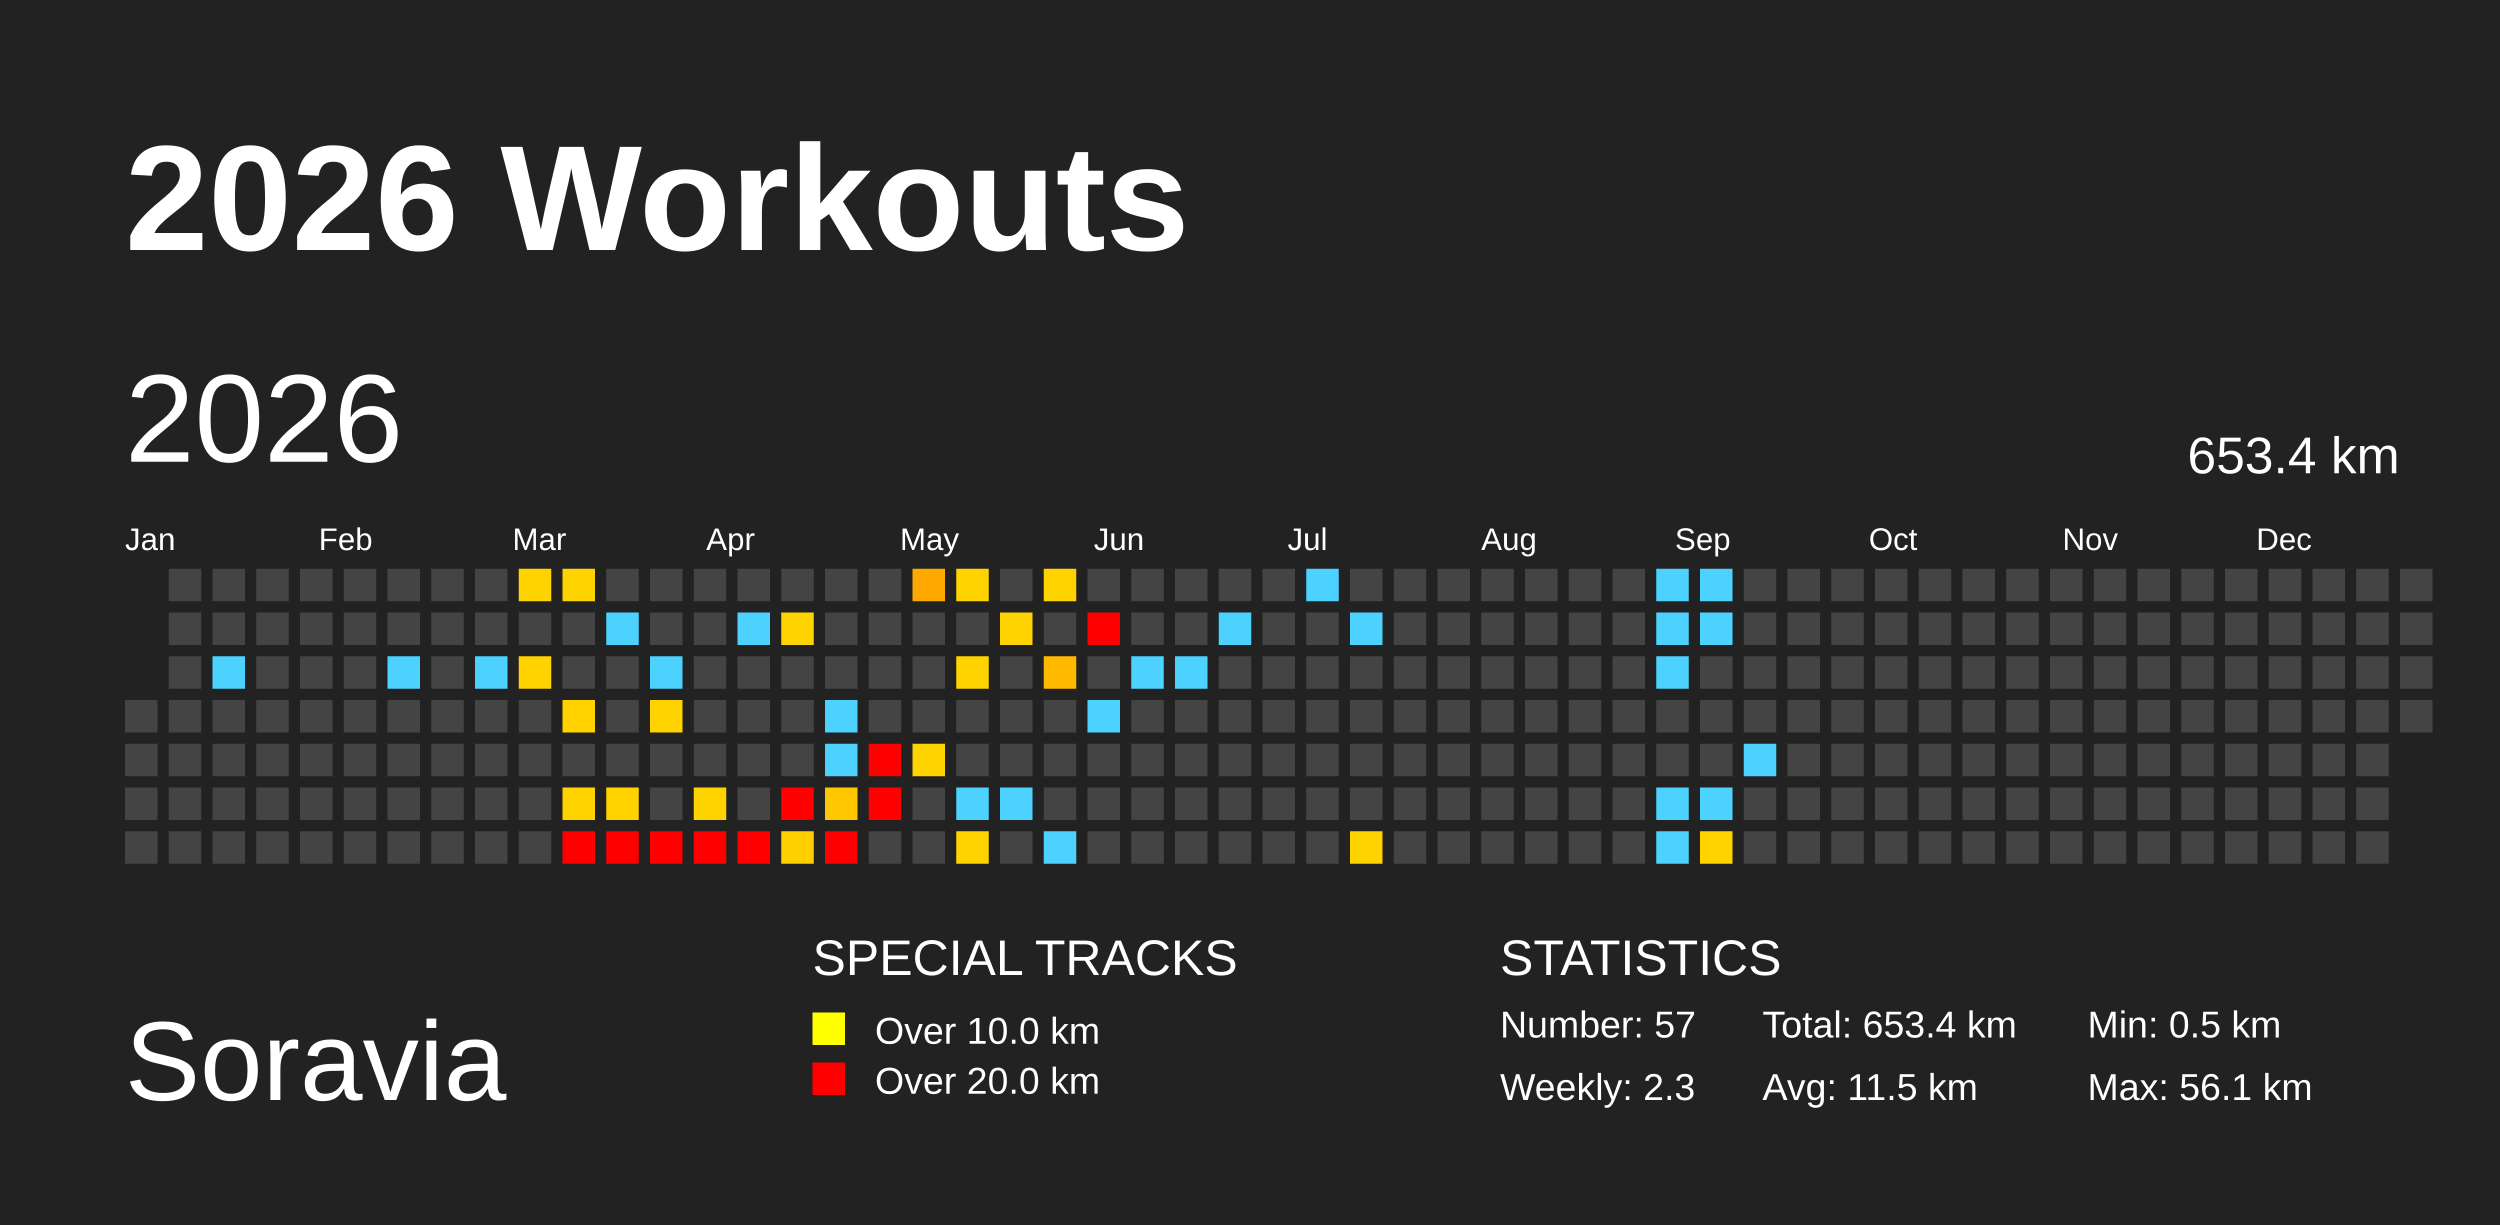
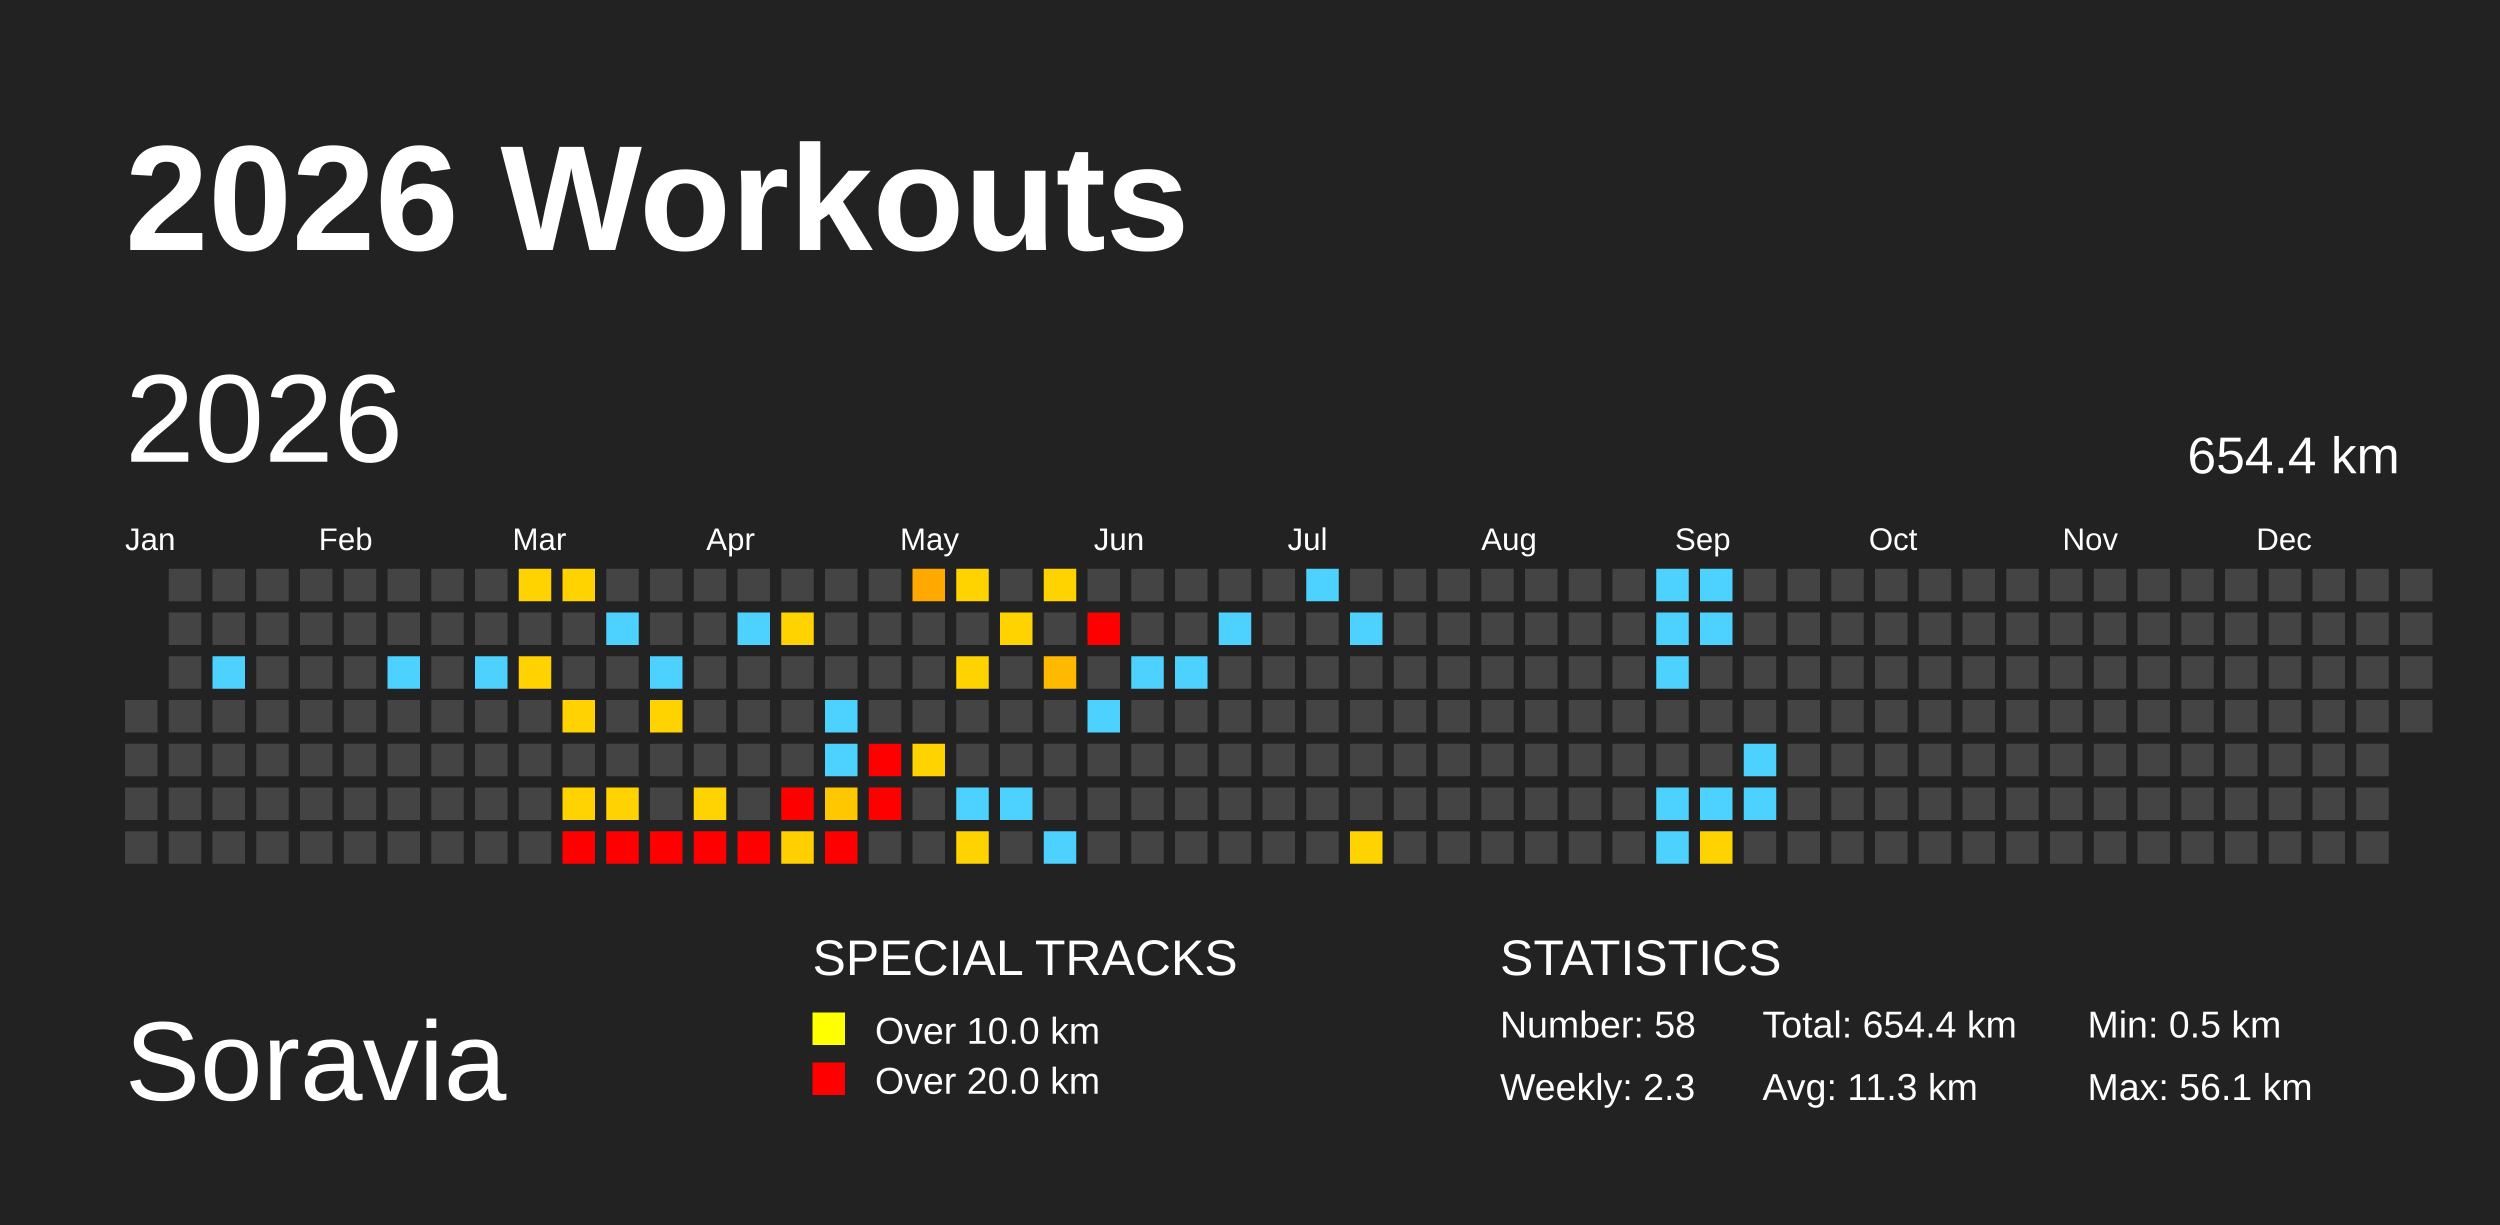
<svg xmlns="http://www.w3.org/2000/svg" baseProfile="full" height="98mm" version="1.1" viewBox="0,0,200,98" width="200mm">
  <defs />
  <rect fill="#222222" height="98" width="200" x="0" y="0" />
  <text fill="#FFFFFF" style="font-size:12px; font-family:Arial; font-weight:bold;" x="10" y="20">2026 Workouts</text>
  <text fill="#FFFFFF" style="font-size:9px; font-family:Arial" x="10" y="88">Soravia</text>
  <text fill="#FFFFFF" style="font-size:4px; font-family:Arial" x="65" y="78">SPECIAL TRACKS</text>
  <rect fill="yellow" height="2.6" width="2.6" x="65" y="81" />
  <text fill="#FFFFFF" style="font-size:3px; font-family:Arial" x="70" y="83.5">Over 10.0 km</text>
  <rect fill="red" height="2.6" width="2.6" x="65" y="85" />
  <text fill="#FFFFFF" style="font-size:3px; font-family:Arial" x="70" y="87.5">Over 20.0 km</text>
  <text fill="#FFFFFF" style="font-size:4px; font-family:Arial" x="120" y="78">STATISTICS</text>
-   <text fill="#FFFFFF" style="font-size:3px; font-family:Arial" x="120" y="83">Number: 57</text>
+   <text fill="#FFFFFF" style="font-size:3px; font-family:Arial" x="120" y="83">Number: 58</text>
  <text fill="#FFFFFF" style="font-size:3px; font-family:Arial" x="120" y="88">Weekly: 2.3</text>
-   <text fill="#FFFFFF" style="font-size:3px; font-family:Arial" x="141" y="83">Total: 653.4 km</text>
-   <text fill="#FFFFFF" style="font-size:3px; font-family:Arial" x="141" y="88">Avg: 11.5 km</text>
+   <text fill="#FFFFFF" style="font-size:3px; font-family:Arial" x="141" y="83">Total: 654.4 km</text>
+   <text fill="#FFFFFF" style="font-size:3px; font-family:Arial" x="141" y="88">Avg: 11.3 km</text>
  <text fill="#FFFFFF" style="font-size:3px; font-family:Arial" x="167" y="83">Min: 0.5 km</text>
  <text fill="#FFFFFF" style="font-size:3px; font-family:Arial" x="167" y="88">Max: 56.1 km</text>
  <text dominant-baseline="hanging" fill="#FFFFFF" style="font-size:10.0px; font-family:Arial;" x="10" y="30">2026</text>
-   <text dominant-baseline="hanging" fill="#FFFFFF" style="font-size:4.125px; font-family:Arial;" x="175" y="35">653.4 km</text>
+   <text dominant-baseline="hanging" fill="#FFFFFF" style="font-size:4.125px; font-family:Arial;" x="175" y="35">654.4 km</text>
  <text fill="#FFFFFF" style="font-size:2.5px; font-family:Arial" x="10.0" y="44">Jan</text>
  <text fill="#FFFFFF" style="font-size:2.5px; font-family:Arial" x="25.5" y="44">Feb</text>
  <text fill="#FFFFFF" style="font-size:2.5px; font-family:Arial" x="41.0" y="44">Mar</text>
  <text fill="#FFFFFF" style="font-size:2.5px; font-family:Arial" x="56.5" y="44">Apr</text>
  <text fill="#FFFFFF" style="font-size:2.5px; font-family:Arial" x="72.0" y="44">May</text>
  <text fill="#FFFFFF" style="font-size:2.5px; font-family:Arial" x="87.5" y="44">Jun</text>
  <text fill="#FFFFFF" style="font-size:2.5px; font-family:Arial" x="103.0" y="44">Jul</text>
  <text fill="#FFFFFF" style="font-size:2.5px; font-family:Arial" x="118.5" y="44">Aug</text>
  <text fill="#FFFFFF" style="font-size:2.5px; font-family:Arial" x="134.0" y="44">Sep</text>
  <text fill="#FFFFFF" style="font-size:2.5px; font-family:Arial" x="149.5" y="44">Oct</text>
  <text fill="#FFFFFF" style="font-size:2.5px; font-family:Arial" x="165.0" y="44">Nov</text>
  <text fill="#FFFFFF" style="font-size:2.5px; font-family:Arial" x="180.5" y="44">Dec</text>
  <rect fill="#444444" height="2.6" width="2.6" x="10.0" y="56.0" />
  <rect fill="#444444" height="2.6" width="2.6" x="10.0" y="59.5" />
  <rect fill="#444444" height="2.6" width="2.6" x="10.0" y="63.0" />
  <rect fill="#444444" height="2.6" width="2.6" x="10.0" y="66.5" />
  <rect fill="#444444" height="2.6" width="2.6" x="13.5" y="45.5" />
  <rect fill="#444444" height="2.6" width="2.6" x="13.5" y="49.0" />
  <rect fill="#444444" height="2.6" width="2.6" x="13.5" y="52.5" />
  <rect fill="#444444" height="2.6" width="2.6" x="13.5" y="56.0" />
  <rect fill="#444444" height="2.6" width="2.6" x="13.5" y="59.5" />
  <rect fill="#444444" height="2.6" width="2.6" x="13.5" y="63.0" />
  <rect fill="#444444" height="2.6" width="2.6" x="13.5" y="66.5" />
  <rect fill="#444444" height="2.6" width="2.6" x="17.0" y="45.5" />
  <rect fill="#444444" height="2.6" width="2.6" x="17.0" y="49.0" />
  <rect fill="#4dd2ff" height="2.6" width="2.6" x="17.0" y="52.5" />
  <rect fill="#444444" height="2.6" width="2.6" x="17.0" y="56.0" />
  <rect fill="#444444" height="2.6" width="2.6" x="17.0" y="59.5" />
  <rect fill="#444444" height="2.6" width="2.6" x="17.0" y="63.0" />
  <rect fill="#444444" height="2.6" width="2.6" x="17.0" y="66.5" />
  <rect fill="#444444" height="2.6" width="2.6" x="20.5" y="45.5" />
  <rect fill="#444444" height="2.6" width="2.6" x="20.5" y="49.0" />
  <rect fill="#444444" height="2.6" width="2.6" x="20.5" y="52.5" />
  <rect fill="#444444" height="2.6" width="2.6" x="20.5" y="56.0" />
  <rect fill="#444444" height="2.6" width="2.6" x="20.5" y="59.5" />
  <rect fill="#444444" height="2.6" width="2.6" x="20.5" y="63.0" />
  <rect fill="#444444" height="2.6" width="2.6" x="20.5" y="66.5" />
  <rect fill="#444444" height="2.6" width="2.6" x="24.0" y="45.5" />
  <rect fill="#444444" height="2.6" width="2.6" x="24.0" y="49.0" />
  <rect fill="#444444" height="2.6" width="2.6" x="24.0" y="52.5" />
  <rect fill="#444444" height="2.6" width="2.6" x="24.0" y="56.0" />
  <rect fill="#444444" height="2.6" width="2.6" x="24.0" y="59.5" />
  <rect fill="#444444" height="2.6" width="2.6" x="24.0" y="63.0" />
  <rect fill="#444444" height="2.6" width="2.6" x="24.0" y="66.5" />
  <rect fill="#444444" height="2.6" width="2.6" x="27.5" y="45.5" />
  <rect fill="#444444" height="2.6" width="2.6" x="27.5" y="49.0" />
  <rect fill="#444444" height="2.6" width="2.6" x="27.5" y="52.5" />
  <rect fill="#444444" height="2.6" width="2.6" x="27.5" y="56.0" />
  <rect fill="#444444" height="2.6" width="2.6" x="27.5" y="59.5" />
  <rect fill="#444444" height="2.6" width="2.6" x="27.5" y="63.0" />
  <rect fill="#444444" height="2.6" width="2.6" x="27.5" y="66.5" />
  <rect fill="#444444" height="2.6" width="2.6" x="31.0" y="45.5" />
  <rect fill="#444444" height="2.6" width="2.6" x="31.0" y="49.0" />
  <rect fill="#4dd2ff" height="2.6" width="2.6" x="31.0" y="52.5" />
  <rect fill="#444444" height="2.6" width="2.6" x="31.0" y="56.0" />
  <rect fill="#444444" height="2.6" width="2.6" x="31.0" y="59.5" />
  <rect fill="#444444" height="2.6" width="2.6" x="31.0" y="63.0" />
  <rect fill="#444444" height="2.6" width="2.6" x="31.0" y="66.5" />
  <rect fill="#444444" height="2.6" width="2.6" x="34.5" y="45.5" />
  <rect fill="#444444" height="2.6" width="2.6" x="34.5" y="49.0" />
  <rect fill="#444444" height="2.6" width="2.6" x="34.5" y="52.5" />
  <rect fill="#444444" height="2.6" width="2.6" x="34.5" y="56.0" />
  <rect fill="#444444" height="2.6" width="2.6" x="34.5" y="59.5" />
  <rect fill="#444444" height="2.6" width="2.6" x="34.5" y="63.0" />
  <rect fill="#444444" height="2.6" width="2.6" x="34.5" y="66.5" />
  <rect fill="#444444" height="2.6" width="2.6" x="38.0" y="45.5" />
  <rect fill="#444444" height="2.6" width="2.6" x="38.0" y="49.0" />
  <rect fill="#4dd2ff" height="2.6" width="2.6" x="38.0" y="52.5" />
  <rect fill="#444444" height="2.6" width="2.6" x="38.0" y="56.0" />
  <rect fill="#444444" height="2.6" width="2.6" x="38.0" y="59.5" />
  <rect fill="#444444" height="2.6" width="2.6" x="38.0" y="63.0" />
  <rect fill="#444444" height="2.6" width="2.6" x="38.0" y="66.5" />
  <rect fill="#ffd300" height="2.6" width="2.6" x="41.5" y="45.5" />
  <rect fill="#444444" height="2.6" width="2.6" x="41.5" y="49.0" />
  <rect fill="#ffd200" height="2.6" width="2.6" x="41.5" y="52.5" />
  <rect fill="#444444" height="2.6" width="2.6" x="41.5" y="56.0" />
  <rect fill="#444444" height="2.6" width="2.6" x="41.5" y="59.5" />
  <rect fill="#444444" height="2.6" width="2.6" x="41.5" y="63.0" />
  <rect fill="#444444" height="2.6" width="2.6" x="41.5" y="66.5" />
  <rect fill="#ffd300" height="2.6" width="2.6" x="45.0" y="45.5" />
  <rect fill="#444444" height="2.6" width="2.6" x="45.0" y="49.0" />
  <rect fill="#444444" height="2.6" width="2.6" x="45.0" y="52.5" />
  <rect fill="#ffd200" height="2.6" width="2.6" x="45.0" y="56.0" />
  <rect fill="#444444" height="2.6" width="2.6" x="45.0" y="59.5" />
  <rect fill="#ffd300" height="2.6" width="2.6" x="45.0" y="63.0" />
  <rect fill="red" height="2.6" width="2.6" x="45.0" y="66.5" />
  <rect fill="#444444" height="2.6" width="2.6" x="48.5" y="45.5" />
  <rect fill="#4dd2ff" height="2.6" width="2.6" x="48.5" y="49.0" />
  <rect fill="#444444" height="2.6" width="2.6" x="48.5" y="52.5" />
  <rect fill="#444444" height="2.6" width="2.6" x="48.5" y="56.0" />
  <rect fill="#444444" height="2.6" width="2.6" x="48.5" y="59.5" />
  <rect fill="#ffd200" height="2.6" width="2.6" x="48.5" y="63.0" />
  <rect fill="red" height="2.6" width="2.6" x="48.5" y="66.5" />
  <rect fill="#444444" height="2.6" width="2.6" x="52.0" y="45.5" />
  <rect fill="#444444" height="2.6" width="2.6" x="52.0" y="49.0" />
  <rect fill="#4dd2ff" height="2.6" width="2.6" x="52.0" y="52.5" />
  <rect fill="#ffd300" height="2.6" width="2.6" x="52.0" y="56.0" />
  <rect fill="#444444" height="2.6" width="2.6" x="52.0" y="59.5" />
  <rect fill="#444444" height="2.6" width="2.6" x="52.0" y="63.0" />
  <rect fill="red" height="2.6" width="2.6" x="52.0" y="66.5" />
  <rect fill="#444444" height="2.6" width="2.6" x="55.5" y="45.5" />
  <rect fill="#444444" height="2.6" width="2.6" x="55.5" y="49.0" />
  <rect fill="#444444" height="2.6" width="2.6" x="55.5" y="52.5" />
  <rect fill="#444444" height="2.6" width="2.6" x="55.5" y="56.0" />
  <rect fill="#444444" height="2.6" width="2.6" x="55.5" y="59.5" />
  <rect fill="#ffd300" height="2.6" width="2.6" x="55.5" y="63.0" />
  <rect fill="red" height="2.6" width="2.6" x="55.5" y="66.5" />
  <rect fill="#444444" height="2.6" width="2.6" x="59.0" y="45.5" />
  <rect fill="#4dd2ff" height="2.6" width="2.6" x="59.0" y="49.0" />
  <rect fill="#444444" height="2.6" width="2.6" x="59.0" y="52.5" />
  <rect fill="#444444" height="2.6" width="2.6" x="59.0" y="56.0" />
  <rect fill="#444444" height="2.6" width="2.6" x="59.0" y="59.5" />
  <rect fill="#444444" height="2.6" width="2.6" x="59.0" y="63.0" />
  <rect fill="red" height="2.6" width="2.6" x="59.0" y="66.5" />
  <rect fill="#444444" height="2.6" width="2.6" x="62.5" y="45.5" />
  <rect fill="#ffd300" height="2.6" width="2.6" x="62.5" y="49.0" />
  <rect fill="#444444" height="2.6" width="2.6" x="62.5" y="52.5" />
  <rect fill="#444444" height="2.6" width="2.6" x="62.5" y="56.0" />
  <rect fill="#444444" height="2.6" width="2.6" x="62.5" y="59.5" />
  <rect fill="red" height="2.6" width="2.6" x="62.5" y="63.0" />
  <rect fill="#ffcf00" height="2.6" width="2.6" x="62.5" y="66.5" />
  <rect fill="#444444" height="2.6" width="2.6" x="66.0" y="45.5" />
  <rect fill="#444444" height="2.6" width="2.6" x="66.0" y="49.0" />
  <rect fill="#444444" height="2.6" width="2.6" x="66.0" y="52.5" />
  <rect fill="#4dd2ff" height="2.6" width="2.6" x="66.0" y="56.0" />
  <rect fill="#4dd2ff" height="2.6" width="2.6" x="66.0" y="59.5" />
  <rect fill="#ffc700" height="2.6" width="2.6" x="66.0" y="63.0" />
  <rect fill="red" height="2.6" width="2.6" x="66.0" y="66.5" />
  <rect fill="#444444" height="2.6" width="2.6" x="69.5" y="45.5" />
  <rect fill="#444444" height="2.6" width="2.6" x="69.5" y="49.0" />
  <rect fill="#444444" height="2.6" width="2.6" x="69.5" y="52.5" />
  <rect fill="#444444" height="2.6" width="2.6" x="69.5" y="56.0" />
  <rect fill="red" height="2.6" width="2.6" x="69.5" y="59.5" />
  <rect fill="red" height="2.6" width="2.6" x="69.5" y="63.0" />
  <rect fill="#444444" height="2.6" width="2.6" x="69.5" y="66.5" />
  <rect fill="#ffa800" height="2.6" width="2.6" x="73.0" y="45.5" />
  <rect fill="#444444" height="2.6" width="2.6" x="73.0" y="49.0" />
  <rect fill="#444444" height="2.6" width="2.6" x="73.0" y="52.5" />
  <rect fill="#444444" height="2.6" width="2.6" x="73.0" y="56.0" />
  <rect fill="#ffd300" height="2.6" width="2.6" x="73.0" y="59.5" />
  <rect fill="#444444" height="2.6" width="2.6" x="73.0" y="63.0" />
  <rect fill="#444444" height="2.6" width="2.6" x="73.0" y="66.5" />
  <rect fill="#ffd300" height="2.6" width="2.6" x="76.5" y="45.5" />
  <rect fill="#444444" height="2.6" width="2.6" x="76.5" y="49.0" />
  <rect fill="#ffd300" height="2.6" width="2.6" x="76.5" y="52.5" />
  <rect fill="#444444" height="2.6" width="2.6" x="76.5" y="56.0" />
  <rect fill="#444444" height="2.6" width="2.6" x="76.5" y="59.5" />
  <rect fill="#4dd2ff" height="2.6" width="2.6" x="76.5" y="63.0" />
  <rect fill="#ffd300" height="2.6" width="2.6" x="76.5" y="66.5" />
  <rect fill="#444444" height="2.6" width="2.6" x="80.0" y="45.5" />
  <rect fill="#ffd300" height="2.6" width="2.6" x="80.0" y="49.0" />
  <rect fill="#444444" height="2.6" width="2.6" x="80.0" y="52.5" />
  <rect fill="#444444" height="2.6" width="2.6" x="80.0" y="56.0" />
  <rect fill="#444444" height="2.6" width="2.6" x="80.0" y="59.5" />
  <rect fill="#4dd2ff" height="2.6" width="2.6" x="80.0" y="63.0" />
  <rect fill="#444444" height="2.6" width="2.6" x="80.0" y="66.5" />
  <rect fill="#ffd300" height="2.6" width="2.6" x="83.5" y="45.5" />
  <rect fill="#444444" height="2.6" width="2.6" x="83.5" y="49.0" />
  <rect fill="#ffba00" height="2.6" width="2.6" x="83.5" y="52.5" />
  <rect fill="#444444" height="2.6" width="2.6" x="83.5" y="56.0" />
  <rect fill="#444444" height="2.6" width="2.6" x="83.5" y="59.5" />
  <rect fill="#444444" height="2.6" width="2.6" x="83.5" y="63.0" />
  <rect fill="#4dd2ff" height="2.6" width="2.6" x="83.5" y="66.5" />
  <rect fill="#444444" height="2.6" width="2.6" x="87.0" y="45.5" />
  <rect fill="red" height="2.6" width="2.6" x="87.0" y="49.0" />
  <rect fill="#444444" height="2.6" width="2.6" x="87.0" y="52.5" />
  <rect fill="#4dd2ff" height="2.6" width="2.6" x="87.0" y="56.0" />
  <rect fill="#444444" height="2.6" width="2.6" x="87.0" y="59.5" />
  <rect fill="#444444" height="2.6" width="2.6" x="87.0" y="63.0" />
  <rect fill="#444444" height="2.6" width="2.6" x="87.0" y="66.5" />
  <rect fill="#444444" height="2.6" width="2.6" x="90.5" y="45.5" />
  <rect fill="#444444" height="2.6" width="2.6" x="90.5" y="49.0" />
  <rect fill="#4dd2ff" height="2.6" width="2.6" x="90.5" y="52.5" />
  <rect fill="#444444" height="2.6" width="2.6" x="90.5" y="56.0" />
  <rect fill="#444444" height="2.6" width="2.6" x="90.5" y="59.5" />
  <rect fill="#444444" height="2.6" width="2.6" x="90.5" y="63.0" />
  <rect fill="#444444" height="2.6" width="2.6" x="90.5" y="66.5" />
  <rect fill="#444444" height="2.6" width="2.6" x="94.0" y="45.5" />
  <rect fill="#444444" height="2.6" width="2.6" x="94.0" y="49.0" />
  <rect fill="#4dd2ff" height="2.6" width="2.6" x="94.0" y="52.5" />
  <rect fill="#444444" height="2.6" width="2.6" x="94.0" y="56.0" />
  <rect fill="#444444" height="2.6" width="2.6" x="94.0" y="59.5" />
  <rect fill="#444444" height="2.6" width="2.6" x="94.0" y="63.0" />
  <rect fill="#444444" height="2.6" width="2.6" x="94.0" y="66.5" />
  <rect fill="#444444" height="2.6" width="2.6" x="97.5" y="45.5" />
  <rect fill="#4dd2ff" height="2.6" width="2.6" x="97.5" y="49.0" />
  <rect fill="#444444" height="2.6" width="2.6" x="97.5" y="52.5" />
  <rect fill="#444444" height="2.6" width="2.6" x="97.5" y="56.0" />
  <rect fill="#444444" height="2.6" width="2.6" x="97.5" y="59.5" />
  <rect fill="#444444" height="2.6" width="2.6" x="97.5" y="63.0" />
  <rect fill="#444444" height="2.6" width="2.6" x="97.5" y="66.5" />
  <rect fill="#444444" height="2.6" width="2.6" x="101.0" y="45.5" />
  <rect fill="#444444" height="2.6" width="2.6" x="101.0" y="49.0" />
  <rect fill="#444444" height="2.6" width="2.6" x="101.0" y="52.5" />
  <rect fill="#444444" height="2.6" width="2.6" x="101.0" y="56.0" />
  <rect fill="#444444" height="2.6" width="2.6" x="101.0" y="59.5" />
  <rect fill="#444444" height="2.6" width="2.6" x="101.0" y="63.0" />
  <rect fill="#444444" height="2.6" width="2.6" x="101.0" y="66.5" />
  <rect fill="#4dd2ff" height="2.6" width="2.6" x="104.5" y="45.5" />
  <rect fill="#444444" height="2.6" width="2.6" x="104.5" y="49.0" />
  <rect fill="#444444" height="2.6" width="2.6" x="104.5" y="52.5" />
  <rect fill="#444444" height="2.6" width="2.6" x="104.5" y="56.0" />
  <rect fill="#444444" height="2.6" width="2.6" x="104.5" y="59.5" />
  <rect fill="#444444" height="2.6" width="2.6" x="104.5" y="63.0" />
  <rect fill="#444444" height="2.6" width="2.6" x="104.5" y="66.5" />
  <rect fill="#444444" height="2.6" width="2.6" x="108.0" y="45.5" />
  <rect fill="#4dd2ff" height="2.6" width="2.6" x="108.0" y="49.0" />
  <rect fill="#444444" height="2.6" width="2.6" x="108.0" y="52.5" />
  <rect fill="#444444" height="2.6" width="2.6" x="108.0" y="56.0" />
  <rect fill="#444444" height="2.6" width="2.6" x="108.0" y="59.5" />
  <rect fill="#444444" height="2.6" width="2.6" x="108.0" y="63.0" />
  <rect fill="#ffd300" height="2.6" width="2.6" x="108.0" y="66.5" />
  <rect fill="#444444" height="2.6" width="2.6" x="111.5" y="45.5" />
  <rect fill="#444444" height="2.6" width="2.6" x="111.5" y="49.0" />
  <rect fill="#444444" height="2.6" width="2.6" x="111.5" y="52.5" />
  <rect fill="#444444" height="2.6" width="2.6" x="111.5" y="56.0" />
  <rect fill="#444444" height="2.6" width="2.6" x="111.5" y="59.5" />
  <rect fill="#444444" height="2.6" width="2.6" x="111.5" y="63.0" />
  <rect fill="#444444" height="2.6" width="2.6" x="111.5" y="66.5" />
  <rect fill="#444444" height="2.6" width="2.6" x="115.0" y="45.5" />
  <rect fill="#444444" height="2.6" width="2.6" x="115.0" y="49.0" />
  <rect fill="#444444" height="2.6" width="2.6" x="115.0" y="52.5" />
  <rect fill="#444444" height="2.6" width="2.6" x="115.0" y="56.0" />
  <rect fill="#444444" height="2.6" width="2.6" x="115.0" y="59.5" />
  <rect fill="#444444" height="2.6" width="2.6" x="115.0" y="63.0" />
  <rect fill="#444444" height="2.6" width="2.6" x="115.0" y="66.5" />
  <rect fill="#444444" height="2.6" width="2.6" x="118.5" y="45.5" />
  <rect fill="#444444" height="2.6" width="2.6" x="118.5" y="49.0" />
  <rect fill="#444444" height="2.6" width="2.6" x="118.5" y="52.5" />
  <rect fill="#444444" height="2.6" width="2.6" x="118.5" y="56.0" />
  <rect fill="#444444" height="2.6" width="2.6" x="118.5" y="59.5" />
  <rect fill="#444444" height="2.6" width="2.6" x="118.5" y="63.0" />
  <rect fill="#444444" height="2.6" width="2.6" x="118.5" y="66.5" />
  <rect fill="#444444" height="2.6" width="2.6" x="122.0" y="45.5" />
  <rect fill="#444444" height="2.6" width="2.6" x="122.0" y="49.0" />
  <rect fill="#444444" height="2.6" width="2.6" x="122.0" y="52.5" />
  <rect fill="#444444" height="2.6" width="2.6" x="122.0" y="56.0" />
  <rect fill="#444444" height="2.6" width="2.6" x="122.0" y="59.5" />
  <rect fill="#444444" height="2.6" width="2.6" x="122.0" y="63.0" />
  <rect fill="#444444" height="2.6" width="2.6" x="122.0" y="66.5" />
  <rect fill="#444444" height="2.6" width="2.6" x="125.5" y="45.5" />
  <rect fill="#444444" height="2.6" width="2.6" x="125.5" y="49.0" />
  <rect fill="#444444" height="2.6" width="2.6" x="125.5" y="52.5" />
  <rect fill="#444444" height="2.6" width="2.6" x="125.5" y="56.0" />
  <rect fill="#444444" height="2.6" width="2.6" x="125.5" y="59.5" />
  <rect fill="#444444" height="2.6" width="2.6" x="125.5" y="63.0" />
  <rect fill="#444444" height="2.6" width="2.6" x="125.5" y="66.5" />
  <rect fill="#444444" height="2.6" width="2.6" x="129.0" y="45.5" />
  <rect fill="#444444" height="2.6" width="2.6" x="129.0" y="49.0" />
  <rect fill="#444444" height="2.6" width="2.6" x="129.0" y="52.5" />
  <rect fill="#444444" height="2.6" width="2.6" x="129.0" y="56.0" />
  <rect fill="#444444" height="2.6" width="2.6" x="129.0" y="59.5" />
  <rect fill="#444444" height="2.6" width="2.6" x="129.0" y="63.0" />
  <rect fill="#444444" height="2.6" width="2.6" x="129.0" y="66.5" />
  <rect fill="#4dd2ff" height="2.6" width="2.6" x="132.5" y="45.5" />
  <rect fill="#4dd2ff" height="2.6" width="2.6" x="132.5" y="49.0" />
  <rect fill="#4dd2ff" height="2.6" width="2.6" x="132.5" y="52.5" />
  <rect fill="#444444" height="2.6" width="2.6" x="132.5" y="56.0" />
  <rect fill="#444444" height="2.6" width="2.6" x="132.5" y="59.5" />
  <rect fill="#4dd2ff" height="2.6" width="2.6" x="132.5" y="63.0" />
  <rect fill="#4dd2ff" height="2.6" width="2.6" x="132.5" y="66.5" />
  <rect fill="#4dd2ff" height="2.6" width="2.6" x="136.0" y="45.5" />
  <rect fill="#4dd2ff" height="2.6" width="2.6" x="136.0" y="49.0" />
  <rect fill="#444444" height="2.6" width="2.6" x="136.0" y="52.5" />
  <rect fill="#444444" height="2.6" width="2.6" x="136.0" y="56.0" />
  <rect fill="#444444" height="2.6" width="2.6" x="136.0" y="59.5" />
  <rect fill="#4dd2ff" height="2.6" width="2.6" x="136.0" y="63.0" />
  <rect fill="#ffd300" height="2.6" width="2.6" x="136.0" y="66.5" />
  <rect fill="#444444" height="2.6" width="2.6" x="139.5" y="45.5" />
  <rect fill="#444444" height="2.6" width="2.6" x="139.5" y="49.0" />
  <rect fill="#444444" height="2.6" width="2.6" x="139.5" y="52.5" />
  <rect fill="#444444" height="2.6" width="2.6" x="139.5" y="56.0" />
  <rect fill="#4dd2ff" height="2.6" width="2.6" x="139.5" y="59.5" />
-   <rect fill="#444444" height="2.6" width="2.6" x="139.5" y="63.0" />
+   <rect fill="#4dd2ff" height="2.6" width="2.6" x="139.5" y="63.0" />
  <rect fill="#444444" height="2.6" width="2.6" x="139.5" y="66.5" />
  <rect fill="#444444" height="2.6" width="2.6" x="143.0" y="45.5" />
  <rect fill="#444444" height="2.6" width="2.6" x="143.0" y="49.0" />
  <rect fill="#444444" height="2.6" width="2.6" x="143.0" y="52.5" />
  <rect fill="#444444" height="2.6" width="2.6" x="143.0" y="56.0" />
  <rect fill="#444444" height="2.6" width="2.6" x="143.0" y="59.5" />
  <rect fill="#444444" height="2.6" width="2.6" x="143.0" y="63.0" />
  <rect fill="#444444" height="2.6" width="2.6" x="143.0" y="66.5" />
  <rect fill="#444444" height="2.6" width="2.6" x="146.5" y="45.5" />
  <rect fill="#444444" height="2.6" width="2.6" x="146.5" y="49.0" />
  <rect fill="#444444" height="2.6" width="2.6" x="146.5" y="52.5" />
  <rect fill="#444444" height="2.6" width="2.6" x="146.5" y="56.0" />
  <rect fill="#444444" height="2.6" width="2.6" x="146.5" y="59.5" />
  <rect fill="#444444" height="2.6" width="2.6" x="146.5" y="63.0" />
  <rect fill="#444444" height="2.6" width="2.6" x="146.5" y="66.5" />
  <rect fill="#444444" height="2.6" width="2.6" x="150.0" y="45.5" />
  <rect fill="#444444" height="2.6" width="2.6" x="150.0" y="49.0" />
  <rect fill="#444444" height="2.6" width="2.6" x="150.0" y="52.5" />
  <rect fill="#444444" height="2.6" width="2.6" x="150.0" y="56.0" />
  <rect fill="#444444" height="2.6" width="2.6" x="150.0" y="59.5" />
  <rect fill="#444444" height="2.6" width="2.6" x="150.0" y="63.0" />
  <rect fill="#444444" height="2.6" width="2.6" x="150.0" y="66.5" />
  <rect fill="#444444" height="2.6" width="2.6" x="153.5" y="45.5" />
  <rect fill="#444444" height="2.6" width="2.6" x="153.5" y="49.0" />
  <rect fill="#444444" height="2.6" width="2.6" x="153.5" y="52.5" />
  <rect fill="#444444" height="2.6" width="2.6" x="153.5" y="56.0" />
  <rect fill="#444444" height="2.6" width="2.6" x="153.5" y="59.5" />
  <rect fill="#444444" height="2.6" width="2.6" x="153.5" y="63.0" />
  <rect fill="#444444" height="2.6" width="2.6" x="153.5" y="66.5" />
  <rect fill="#444444" height="2.6" width="2.6" x="157.0" y="45.5" />
  <rect fill="#444444" height="2.6" width="2.6" x="157.0" y="49.0" />
  <rect fill="#444444" height="2.6" width="2.6" x="157.0" y="52.5" />
  <rect fill="#444444" height="2.6" width="2.6" x="157.0" y="56.0" />
  <rect fill="#444444" height="2.6" width="2.6" x="157.0" y="59.5" />
  <rect fill="#444444" height="2.6" width="2.6" x="157.0" y="63.0" />
  <rect fill="#444444" height="2.6" width="2.6" x="157.0" y="66.5" />
  <rect fill="#444444" height="2.6" width="2.6" x="160.5" y="45.5" />
  <rect fill="#444444" height="2.6" width="2.6" x="160.5" y="49.0" />
  <rect fill="#444444" height="2.6" width="2.6" x="160.5" y="52.5" />
  <rect fill="#444444" height="2.6" width="2.6" x="160.5" y="56.0" />
  <rect fill="#444444" height="2.6" width="2.6" x="160.5" y="59.5" />
  <rect fill="#444444" height="2.6" width="2.6" x="160.5" y="63.0" />
  <rect fill="#444444" height="2.6" width="2.6" x="160.5" y="66.5" />
  <rect fill="#444444" height="2.6" width="2.6" x="164.0" y="45.5" />
  <rect fill="#444444" height="2.6" width="2.6" x="164.0" y="49.0" />
  <rect fill="#444444" height="2.6" width="2.6" x="164.0" y="52.5" />
  <rect fill="#444444" height="2.6" width="2.6" x="164.0" y="56.0" />
  <rect fill="#444444" height="2.6" width="2.6" x="164.0" y="59.5" />
  <rect fill="#444444" height="2.6" width="2.6" x="164.0" y="63.0" />
  <rect fill="#444444" height="2.6" width="2.6" x="164.0" y="66.5" />
  <rect fill="#444444" height="2.6" width="2.6" x="167.5" y="45.5" />
  <rect fill="#444444" height="2.6" width="2.6" x="167.5" y="49.0" />
  <rect fill="#444444" height="2.6" width="2.6" x="167.5" y="52.5" />
  <rect fill="#444444" height="2.6" width="2.6" x="167.5" y="56.0" />
  <rect fill="#444444" height="2.6" width="2.6" x="167.5" y="59.5" />
  <rect fill="#444444" height="2.6" width="2.6" x="167.5" y="63.0" />
  <rect fill="#444444" height="2.6" width="2.6" x="167.5" y="66.5" />
  <rect fill="#444444" height="2.6" width="2.6" x="171.0" y="45.5" />
  <rect fill="#444444" height="2.6" width="2.6" x="171.0" y="49.0" />
  <rect fill="#444444" height="2.6" width="2.6" x="171.0" y="52.5" />
  <rect fill="#444444" height="2.6" width="2.6" x="171.0" y="56.0" />
  <rect fill="#444444" height="2.6" width="2.6" x="171.0" y="59.5" />
  <rect fill="#444444" height="2.6" width="2.6" x="171.0" y="63.0" />
  <rect fill="#444444" height="2.6" width="2.6" x="171.0" y="66.5" />
  <rect fill="#444444" height="2.6" width="2.6" x="174.5" y="45.5" />
  <rect fill="#444444" height="2.6" width="2.6" x="174.5" y="49.0" />
  <rect fill="#444444" height="2.6" width="2.6" x="174.5" y="52.5" />
  <rect fill="#444444" height="2.6" width="2.6" x="174.5" y="56.0" />
  <rect fill="#444444" height="2.6" width="2.6" x="174.5" y="59.5" />
  <rect fill="#444444" height="2.6" width="2.6" x="174.5" y="63.0" />
  <rect fill="#444444" height="2.6" width="2.6" x="174.5" y="66.5" />
  <rect fill="#444444" height="2.6" width="2.6" x="178.0" y="45.5" />
  <rect fill="#444444" height="2.6" width="2.6" x="178.0" y="49.0" />
  <rect fill="#444444" height="2.6" width="2.6" x="178.0" y="52.5" />
  <rect fill="#444444" height="2.6" width="2.6" x="178.0" y="56.0" />
  <rect fill="#444444" height="2.6" width="2.6" x="178.0" y="59.5" />
  <rect fill="#444444" height="2.6" width="2.6" x="178.0" y="63.0" />
  <rect fill="#444444" height="2.6" width="2.6" x="178.0" y="66.5" />
  <rect fill="#444444" height="2.6" width="2.6" x="181.5" y="45.5" />
  <rect fill="#444444" height="2.6" width="2.6" x="181.5" y="49.0" />
  <rect fill="#444444" height="2.6" width="2.6" x="181.5" y="52.5" />
  <rect fill="#444444" height="2.6" width="2.6" x="181.5" y="56.0" />
  <rect fill="#444444" height="2.6" width="2.6" x="181.5" y="59.5" />
  <rect fill="#444444" height="2.6" width="2.6" x="181.5" y="63.0" />
  <rect fill="#444444" height="2.6" width="2.6" x="181.5" y="66.5" />
  <rect fill="#444444" height="2.6" width="2.6" x="185.0" y="45.5" />
  <rect fill="#444444" height="2.6" width="2.6" x="185.0" y="49.0" />
  <rect fill="#444444" height="2.6" width="2.6" x="185.0" y="52.5" />
  <rect fill="#444444" height="2.6" width="2.6" x="185.0" y="56.0" />
  <rect fill="#444444" height="2.6" width="2.6" x="185.0" y="59.5" />
  <rect fill="#444444" height="2.6" width="2.6" x="185.0" y="63.0" />
  <rect fill="#444444" height="2.6" width="2.6" x="185.0" y="66.5" />
  <rect fill="#444444" height="2.6" width="2.6" x="188.5" y="45.5" />
  <rect fill="#444444" height="2.6" width="2.6" x="188.5" y="49.0" />
  <rect fill="#444444" height="2.6" width="2.6" x="188.5" y="52.5" />
  <rect fill="#444444" height="2.6" width="2.6" x="188.5" y="56.0" />
  <rect fill="#444444" height="2.6" width="2.6" x="188.5" y="59.5" />
  <rect fill="#444444" height="2.6" width="2.6" x="188.5" y="63.0" />
  <rect fill="#444444" height="2.6" width="2.6" x="188.5" y="66.5" />
  <rect fill="#444444" height="2.6" width="2.6" x="192.0" y="45.5" />
  <rect fill="#444444" height="2.6" width="2.6" x="192.0" y="49.0" />
  <rect fill="#444444" height="2.6" width="2.6" x="192.0" y="52.5" />
  <rect fill="#444444" height="2.6" width="2.6" x="192.0" y="56.0" />
</svg>
